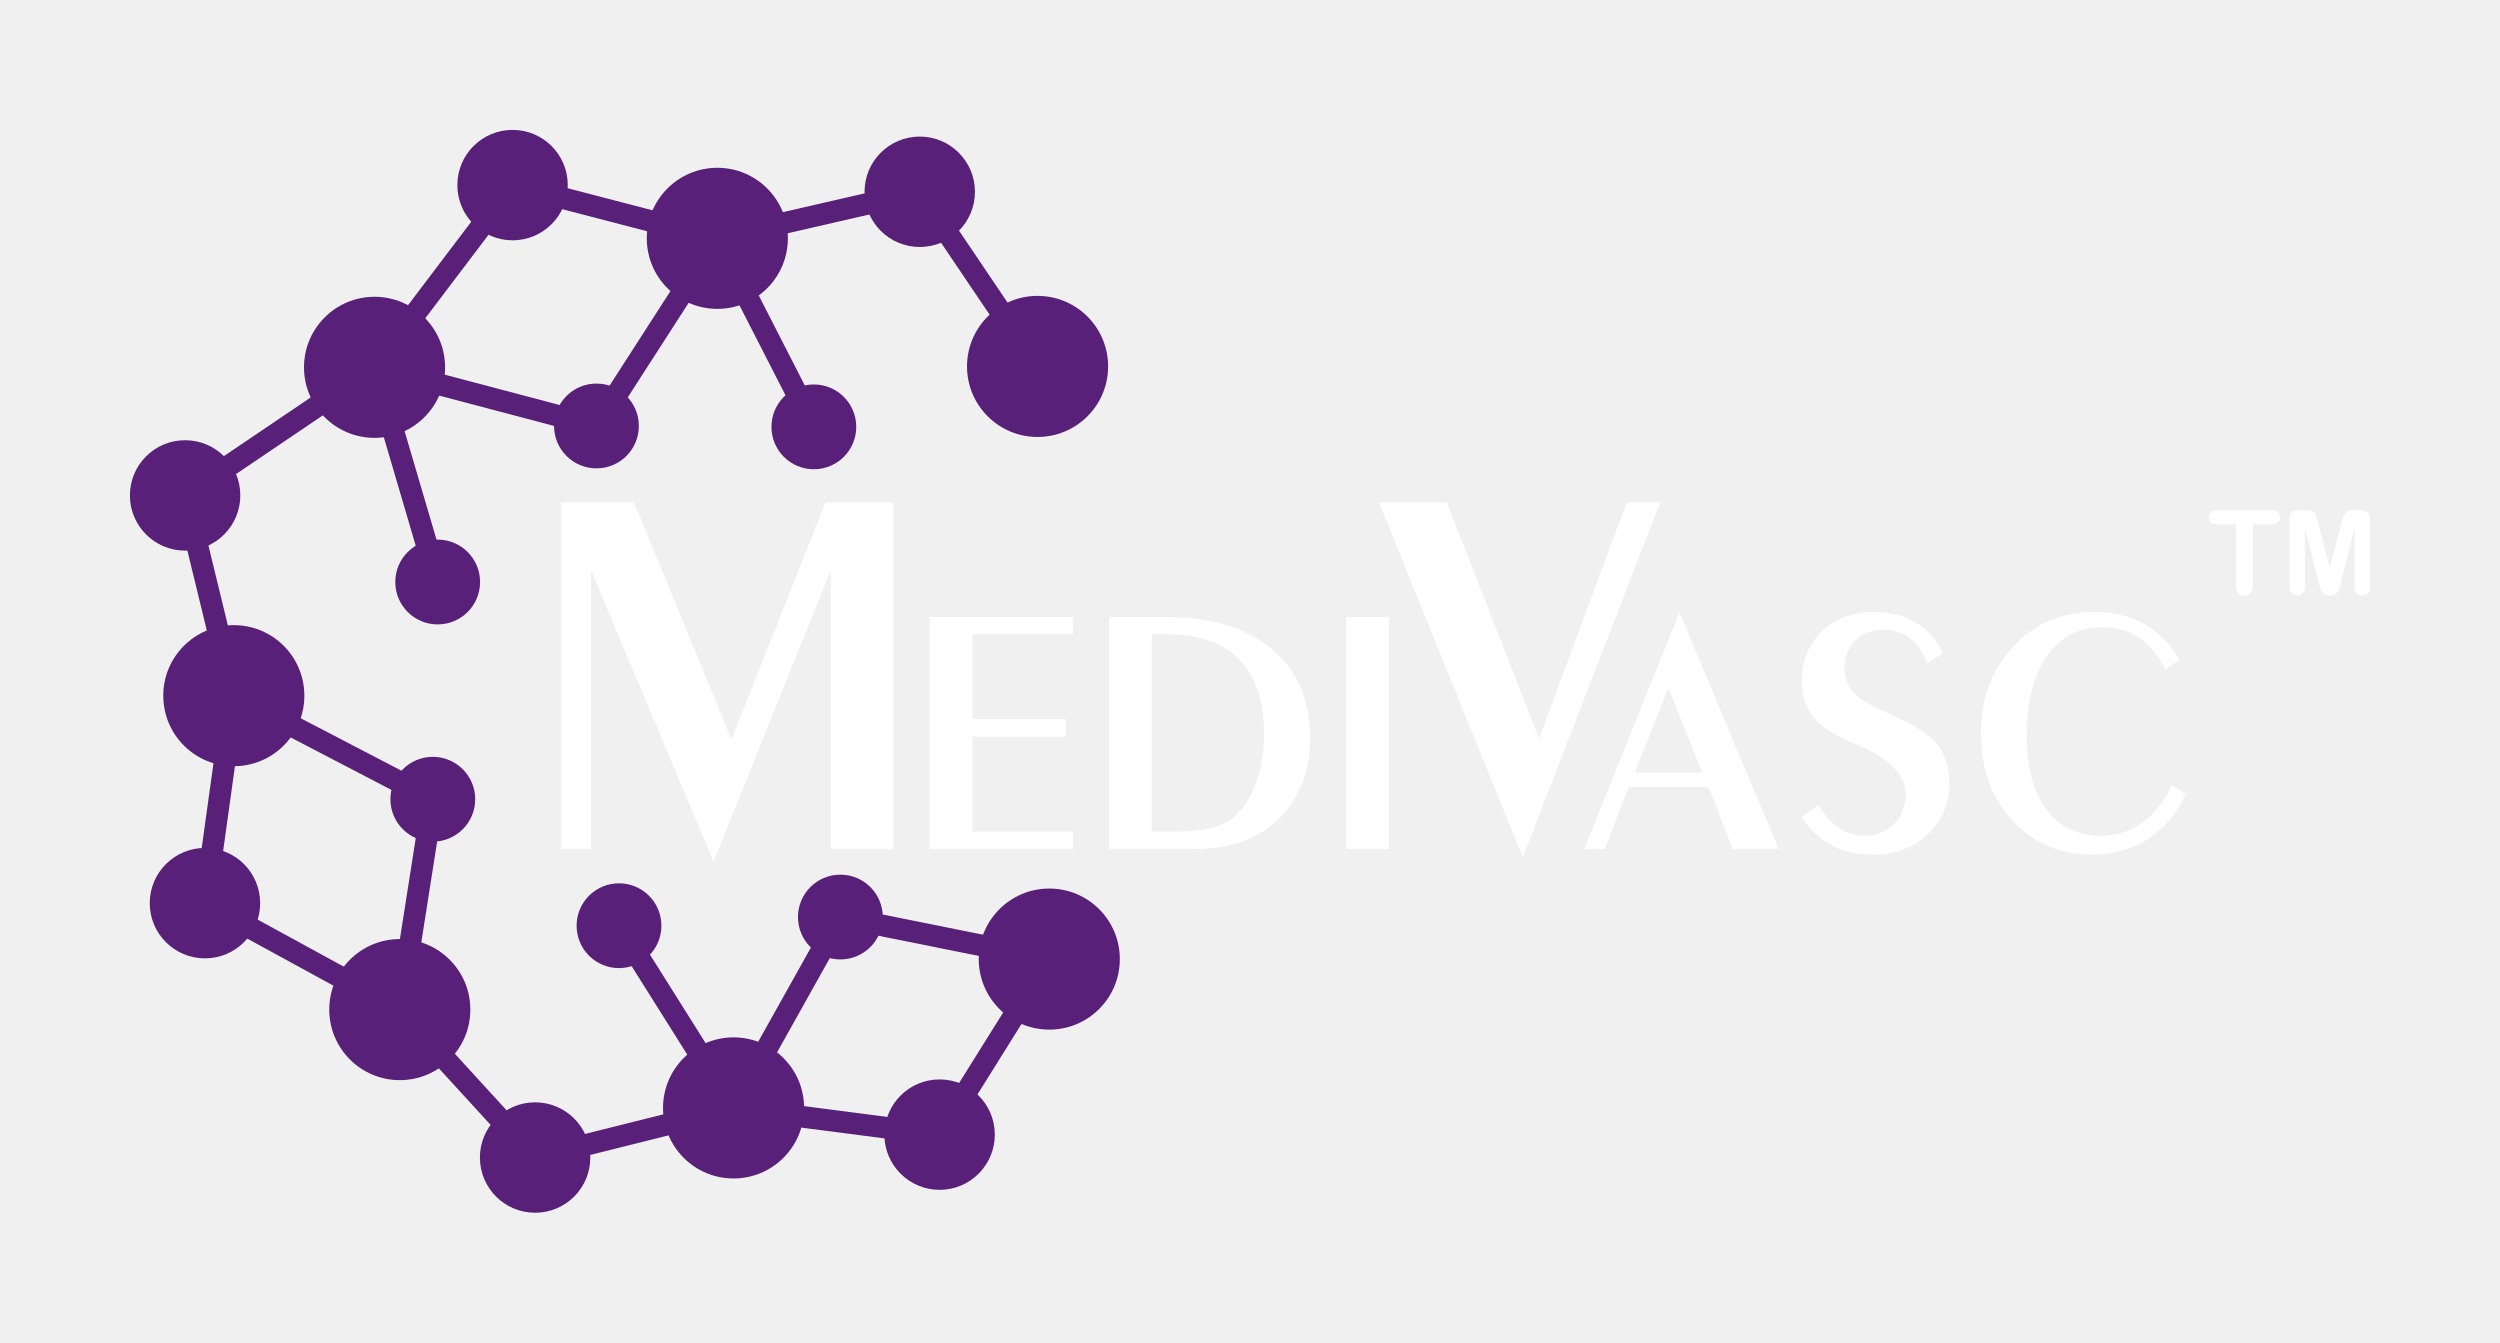
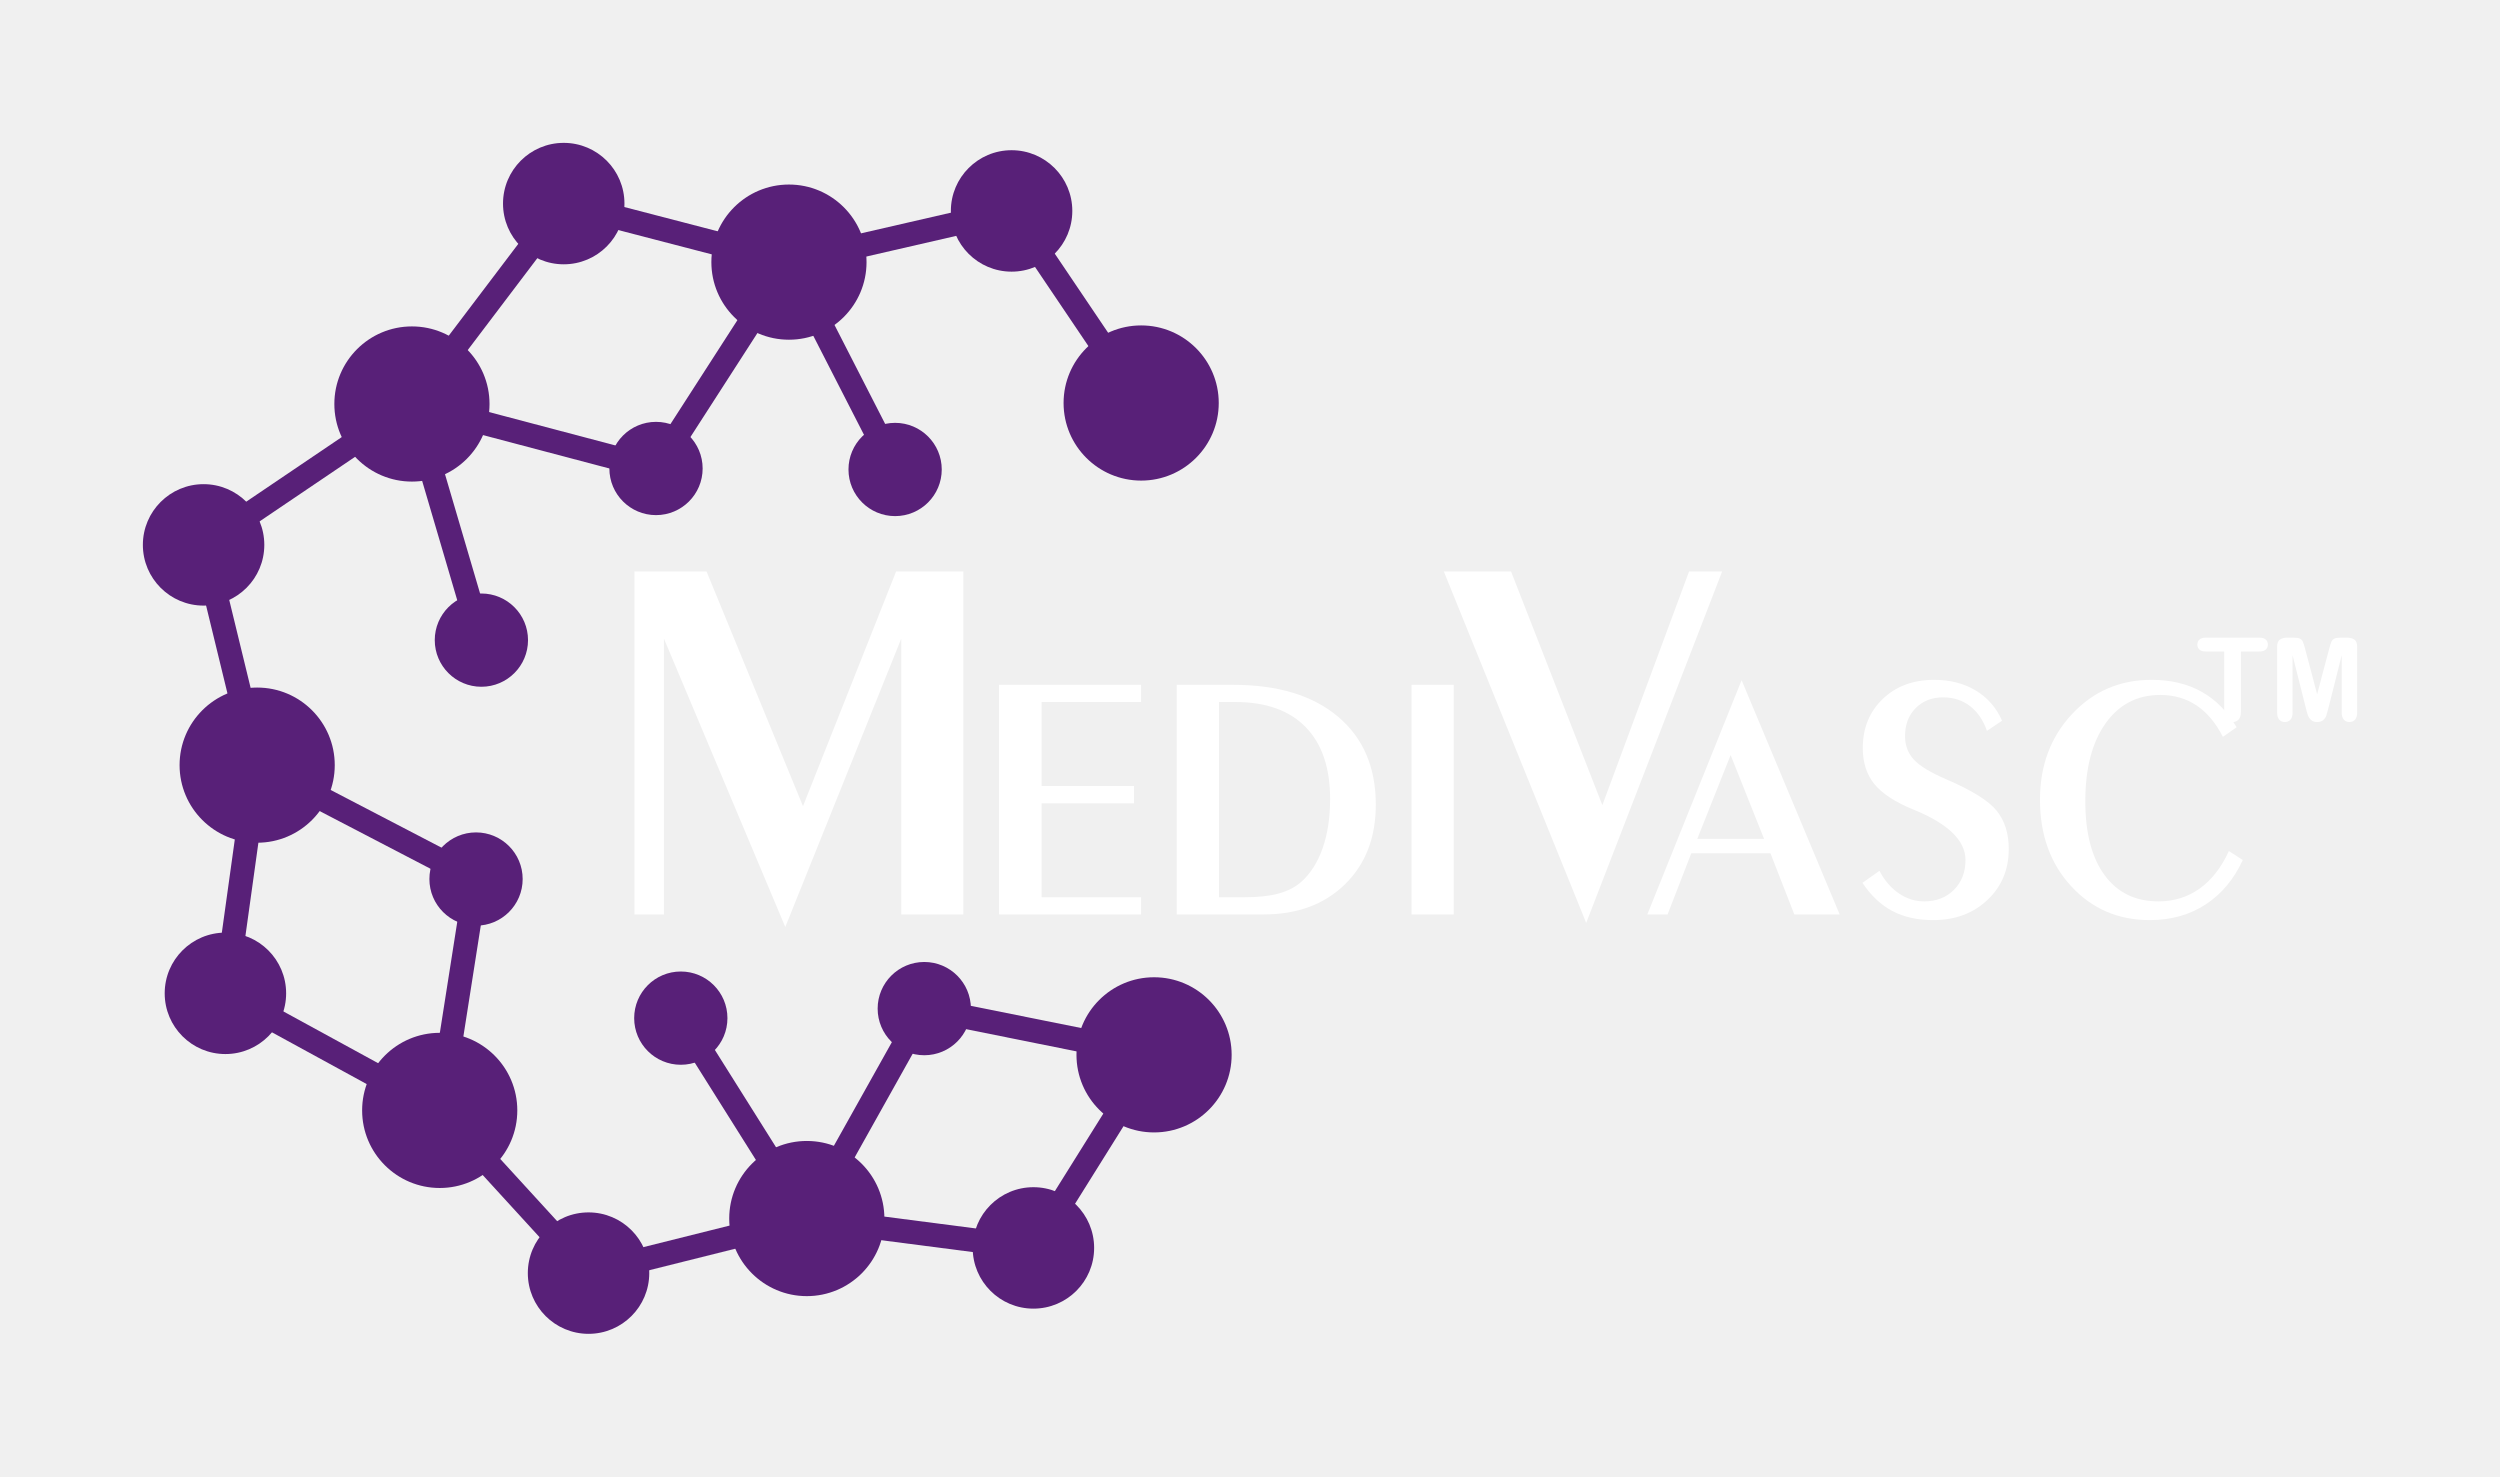
- <svg xmlns="http://www.w3.org/2000/svg" viewBox="-70.1 -69.6 1385.7 744.2">
+ <svg xmlns="http://www.w3.org/2000/svg" viewBox="-70.1 -69.6 1259.9 744.2">
  <g stroke="#582078" stroke-width="12.0">
    <line x1="214.0" y1="33.0" x2="327.5" y2="62.5" />
    <line x1="214.0" y1="33.0" x2="137.5" y2="134.0" />
    <line x1="439.7" y1="36.7" x2="327.5" y2="62.5" />
    <line x1="439.7" y1="36.7" x2="505.0" y2="133.5" />
    <line x1="327.5" y1="62.5" x2="260.5" y2="166.5" />
    <line x1="327.5" y1="62.5" x2="381.0" y2="167.0" />
    <line x1="137.5" y1="134.0" x2="260.5" y2="166.5" />
    <line x1="137.5" y1="134.0" x2="32.5" y2="205.0" />
    <line x1="137.5" y1="134.0" x2="172.5" y2="253.0" />
    <line x1="32.5" y1="205.0" x2="59.5" y2="316.0" />
    <line x1="59.5" y1="316.0" x2="169.8" y2="373.4" />
    <line x1="59.5" y1="316.0" x2="43.5" y2="431.0" />
    <line x1="169.8" y1="373.4" x2="151.5" y2="490.0" />
    <line x1="43.5" y1="431.0" x2="151.5" y2="490.0" />
    <line x1="273.0" y1="443.5" x2="336.5" y2="544.5" />
    <line x1="395.7" y1="438.7" x2="511.5" y2="462.0" />
    <line x1="395.7" y1="438.7" x2="336.5" y2="544.5" />
    <line x1="511.5" y1="462.0" x2="450.7" y2="559.3" />
    <line x1="151.5" y1="490.0" x2="226.5" y2="572.0" />
    <line x1="336.5" y1="544.5" x2="450.7" y2="559.3" />
    <line x1="336.5" y1="544.5" x2="226.5" y2="572.0" />
  </g>
  <g fill="#582078">
    <circle cx="214.0" cy="33.0" r="30.6" />
    <circle cx="439.7" cy="36.7" r="30.6" />
    <circle cx="327.5" cy="62.5" r="39.1" />
    <circle cx="137.5" cy="134.0" r="39.1" />
    <circle cx="505.0" cy="133.5" r="39.1" />
    <circle cx="260.5" cy="166.5" r="23.5" />
    <circle cx="381.0" cy="167.0" r="23.5" />
    <circle cx="32.5" cy="205.0" r="30.6" />
    <circle cx="172.5" cy="253.0" r="23.5" />
    <circle cx="59.5" cy="316.0" r="39.1" />
    <circle cx="169.8" cy="373.4" r="23.5" />
    <circle cx="43.5" cy="431.0" r="30.6" />
    <circle cx="273.0" cy="443.5" r="23.5" />
    <circle cx="395.7" cy="438.7" r="23.5" />
    <circle cx="511.5" cy="462.0" r="39.1" />
    <circle cx="151.5" cy="490.0" r="39.1" />
    <circle cx="336.5" cy="544.5" r="39.1" />
    <circle cx="450.7" cy="559.3" r="30.6" />
    <circle cx="226.5" cy="572.0" r="30.6" />
  </g>
  <g fill="#FFFFFF">
-     <g transform="translate(216.83,400.94) scale(0.14365,-0.14365)">
+     <g transform="translate(227.91,391.24) scale(0.12929,-0.12929)">
      <path d="M168 0V1337H449L825 422L1188 1337H1450V0H1208V1075L756 -49L283 1075V0Z" />
    </g>
-     <g transform="translate(428.59,400.94) scale(0.09616,-0.09616)">
+     <g transform="translate(418.48,391.24) scale(0.08655,-0.08655)">
      <path d="M172 0V1337H999V1237H420V748H958V647H420V100H999V0Z" />
    </g>
-     <g transform="translate(528.11,400.94) scale(0.09616,-0.09616)">
+     <g transform="translate(508.05,391.24) scale(0.08655,-0.08655)">
      <path d="M418 1237V100H565Q686 100 764.5 121.5Q843 143 895 188Q977 260 1021.0 384.5Q1065 509 1065 672Q1065 945 922.5 1091.0Q780 1237 512 1237ZM172 0V1337H500Q891 1337 1111.0 1151.5Q1331 966 1331 639Q1331 351 1151.5 175.5Q972 0 678 0Z" />
    </g>
-     <g transform="translate(658.97,400.94) scale(0.09616,-0.09616)">
+     <g transform="translate(625.84,391.24) scale(0.08655,-0.08655)">
      <path d="M424 0H178V1337H424Z" />
    </g>
-     <g transform="translate(697.09,400.94) scale(0.14365,-0.14365)">
+     <g transform="translate(660.11,391.24) scale(0.12929,-0.12929)">
      <path d="M535 -33 -20 1337H242L598 426L936 1337H1065Z" />
    </g>
-     <g transform="translate(809.17,400.94) scale(0.09616,-0.09616)">
+     <g transform="translate(761.12,391.24) scale(0.08655,-0.08655)">
      <path d="M279 440H668L473 928ZM-12 0 537 1364 1108 0H844L705 356H244L106 0Z" />
    </g>
-     <g transform="translate(918.83,400.94) scale(0.09616,-0.09616)">
+     <g transform="translate(859.84,391.24) scale(0.08655,-0.08655)">
      <path d="M199 254Q243 170 311.5 123.0Q380 76 459 76Q566 76 633.0 143.5Q700 211 700 317Q700 486 401 609L398 610Q237 676 169.5 759.0Q102 842 102 969Q102 1143 218.0 1254.5Q334 1366 518 1366Q656 1366 759.5 1304.0Q863 1242 913 1128L825 1069Q792 1163 726.0 1213.5Q660 1264 569 1264Q472 1264 410.0 1201.5Q348 1139 348 1038Q348 958 399.0 902.0Q450 846 590 786Q811 691 881.5 604.0Q952 517 952 381Q952 201 827.5 84.0Q703 -33 512 -33Q374 -33 274.0 20.0Q174 73 100 184Z" />
    </g>
-     <g transform="translate(1020.57,400.94) scale(0.09616,-0.09616)">
+     <g transform="translate(951.39,391.24) scale(0.08655,-0.08655)">
      <path d="M1257 317Q1179 148 1039.5 57.5Q900 -33 715 -33Q440 -33 258.0 164.0Q76 361 76 668Q76 967 262.5 1166.5Q449 1366 725 1366Q893 1366 1016.5 1297.0Q1140 1228 1221 1090L1141 1034Q1079 1156 987.5 1217.0Q896 1278 776 1278Q575 1278 457.5 1112.0Q340 946 340 659Q340 382 452.0 229.0Q564 76 766 76Q901 76 1005.5 150.5Q1110 225 1176 369Z" />
    </g>
  </g>
  <g fill="#FFFFFF">
-     <g transform="translate(1153.60,259.70) scale(0.0317,-0.0317)">
+     <g transform="translate(1036.76,293.57) scale(0.02853,-0.02853)">
      <path d="M1112 1221H788V156Q788 64 747.0 19.5Q706 -25 641 -25Q575 -25 533.5 20.0Q492 65 492 156V1221H168Q92 1221 55.0 1254.5Q18 1288 18 1343Q18 1400 56.5 1433.0Q95 1466 168 1466H1112Q1189 1466 1226.5 1432.0Q1264 1398 1264 1343Q1264 1288 1226.0 1254.5Q1188 1221 1112 1221Z" />
    </g>
-     <g transform="translate(1194.18,259.70) scale(0.0317,-0.0317)">
+     <g transform="translate(1073.28,293.57) scale(0.02853,-0.02853)">
      <path d="M655 221 420 1155V143Q420 59 382.5 17.0Q345 -25 283 -25Q223 -25 185.0 16.5Q147 58 147 143V1303Q147 1399 197.0 1432.5Q247 1466 332 1466H424Q507 1466 544.5 1451.0Q582 1436 600.0 1397.0Q618 1358 641 1270L854 467L1067 1270Q1090 1358 1108.0 1397.0Q1126 1436 1163.5 1451.0Q1201 1466 1284 1466H1376Q1461 1466 1511.0 1432.5Q1561 1399 1561 1303V143Q1561 59 1523.5 17.0Q1486 -25 1423 -25Q1364 -25 1326.0 17.0Q1288 59 1288 143V1155L1053 221Q1030 130 1015.5 87.5Q1001 45 962.0 10.0Q923 -25 854 -25Q802 -25 766.0 -2.5Q730 20 710.0 55.0Q690 90 678.5 132.5Q667 175 655 221Z" />
    </g>
  </g>
</svg>
